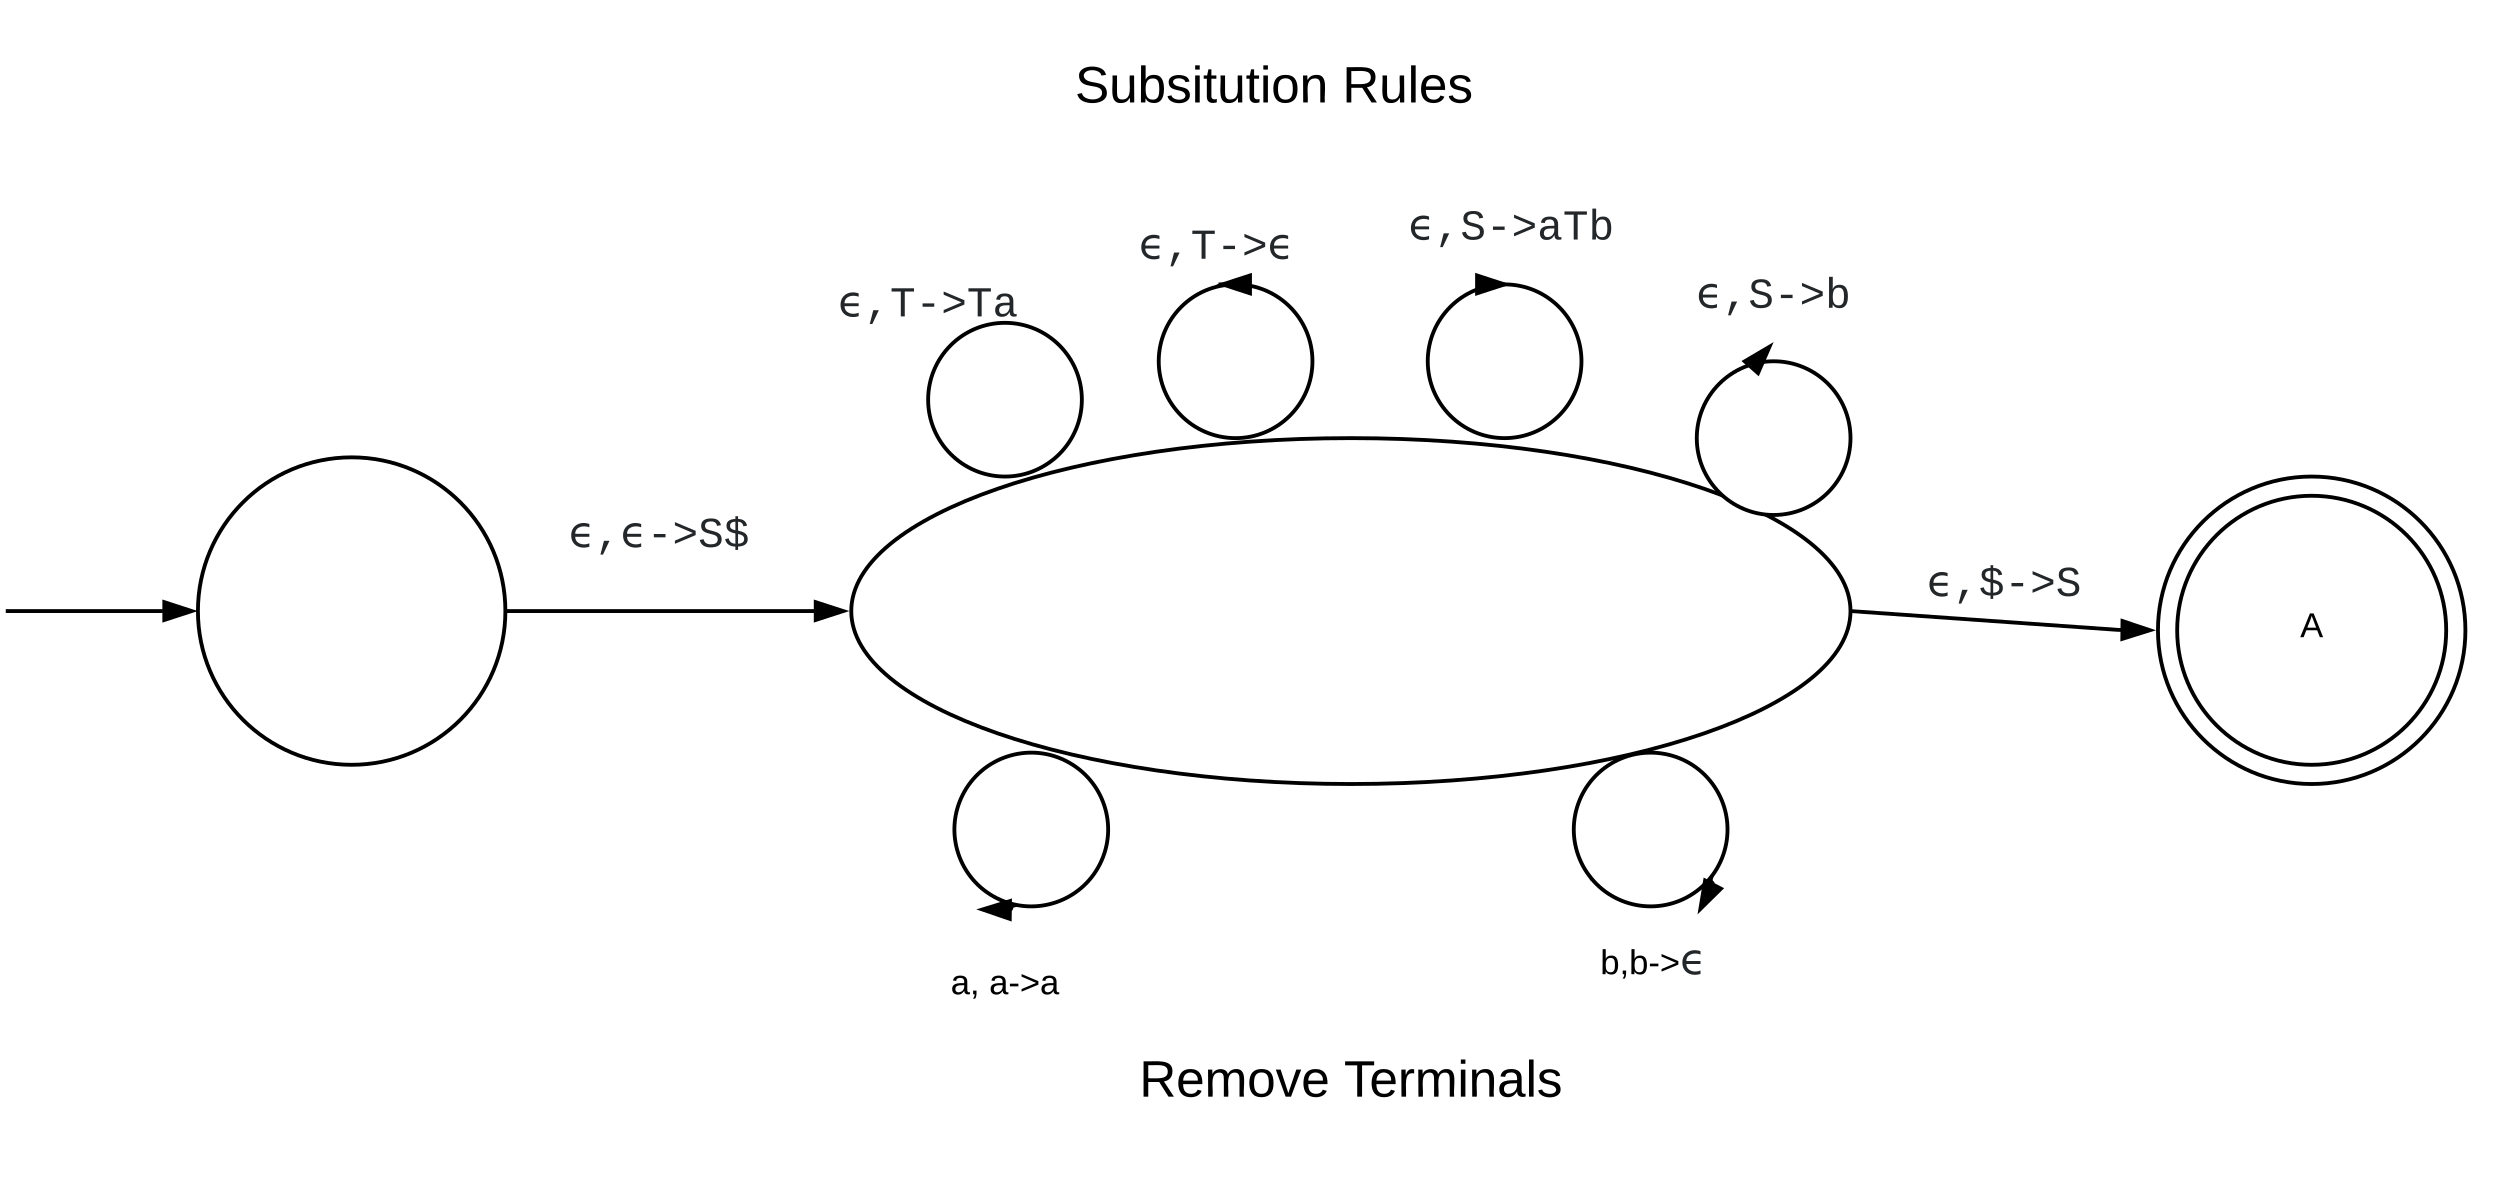
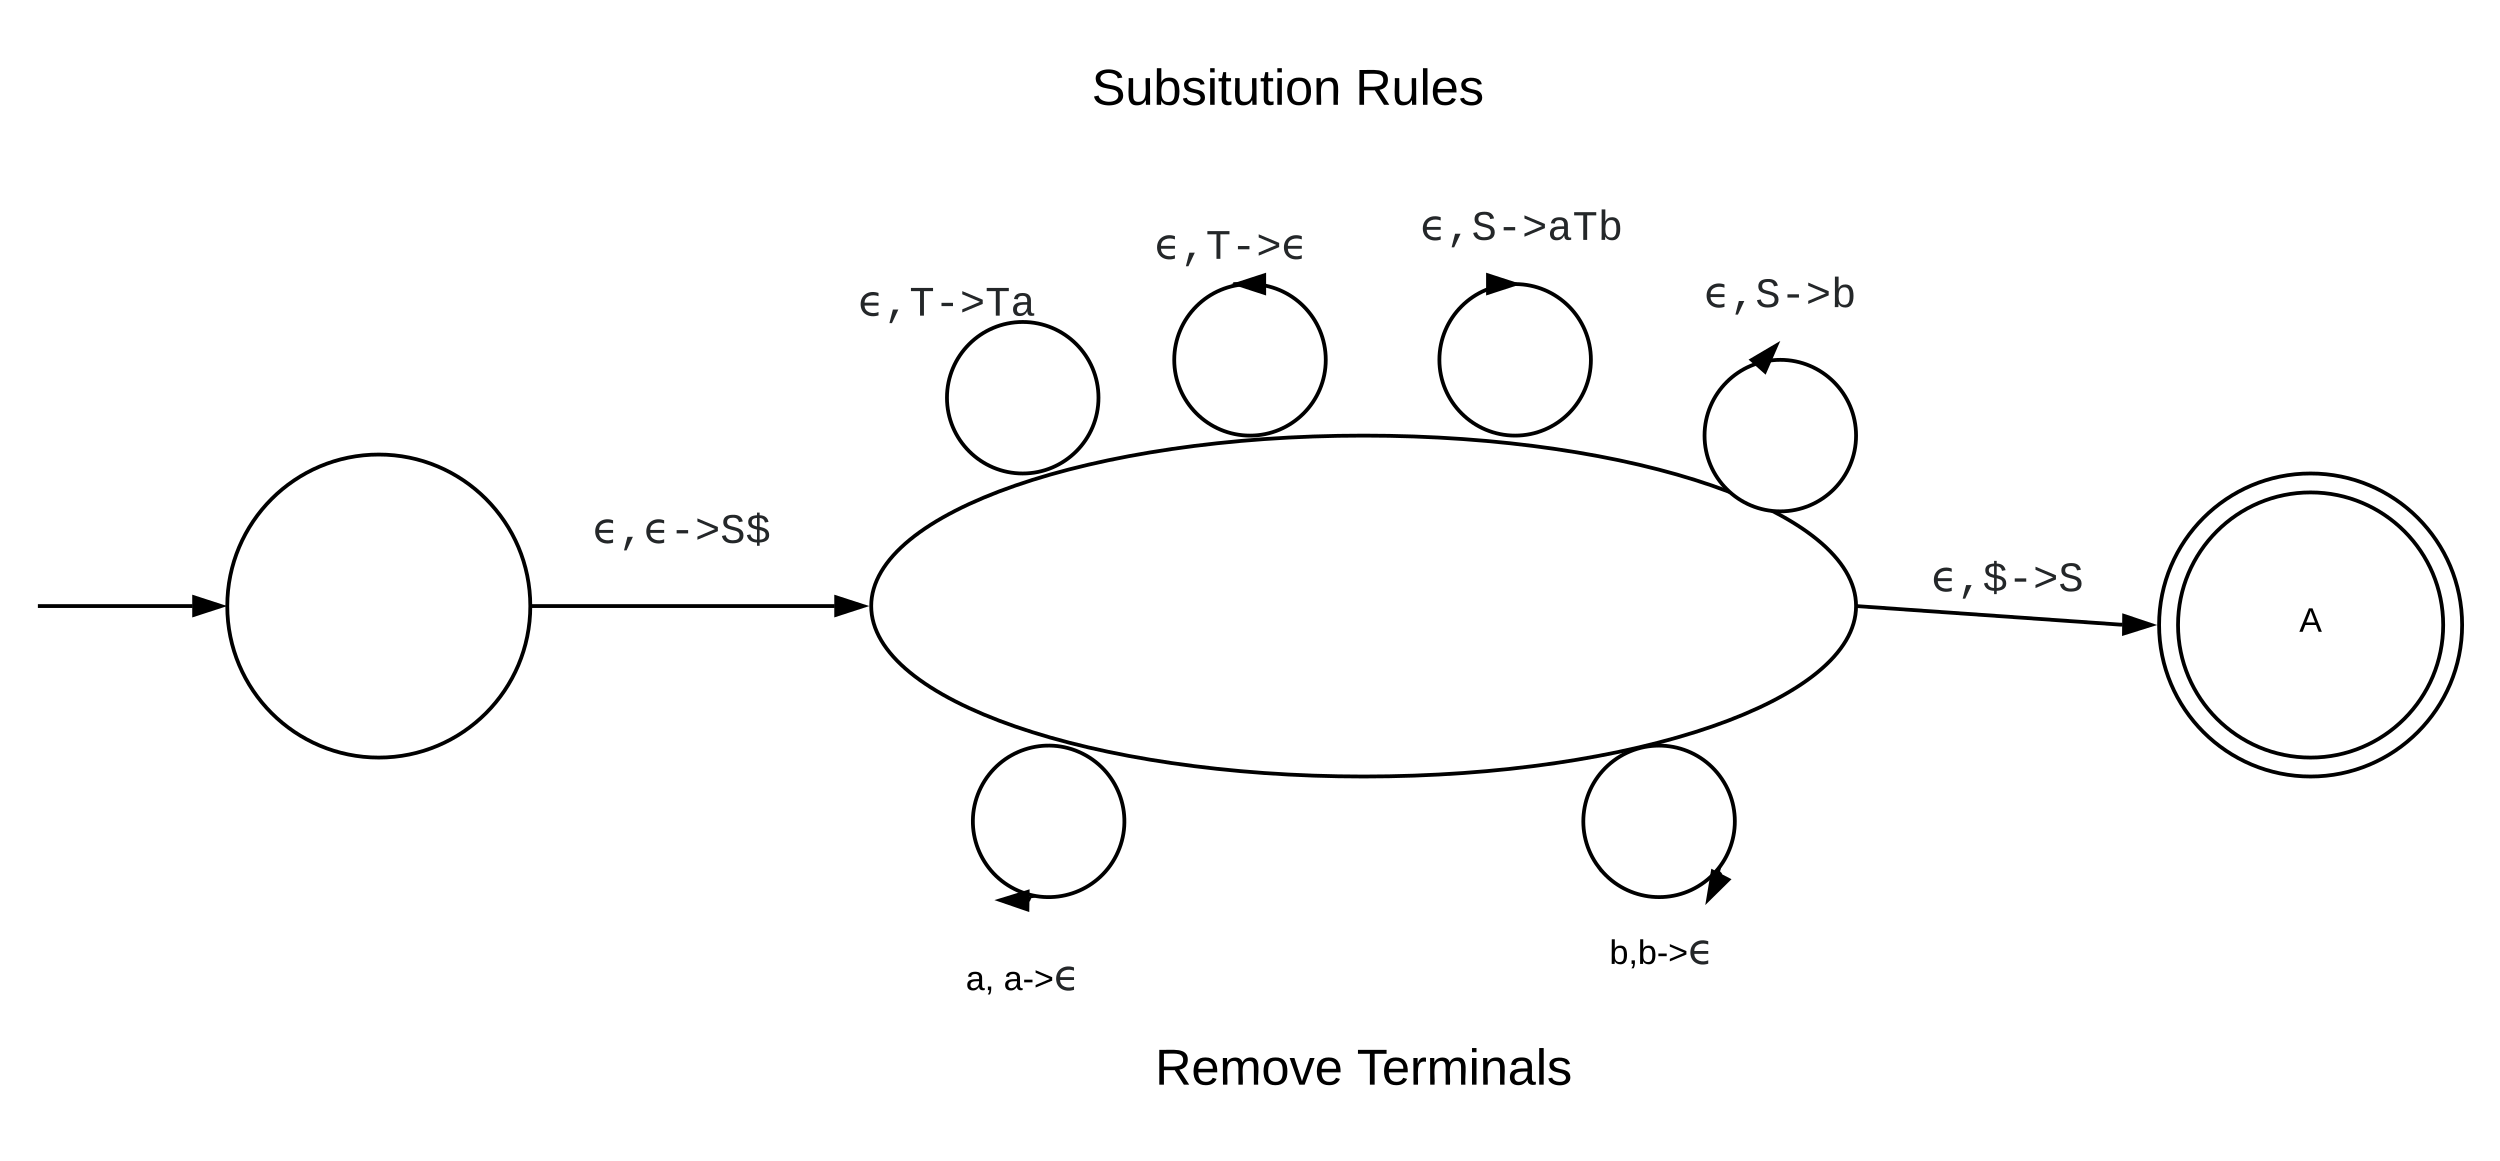
- <svg xmlns="http://www.w3.org/2000/svg" xmlns:ns1="lucid" xmlns:xlink="http://www.w3.org/1999/xlink" width="1301" height="622">
-   <g transform="translate(-77 -242)" ns1:page-tab-id="wxaqzflO~h8-">
+ <svg xmlns="http://www.w3.org/2000/svg" xmlns:ns1="lucid" xmlns:xlink="http://www.w3.org/1999/xlink" width="1320" height="613">
+   <g transform="translate(-60 -240)" ns1:page-tab-id="wxaqzflO~h8-">
    <path d="M0 0h1760v1360H0z" fill="#fff" />
    <path d="M340 560c0 44.18-35.82 80-80 80s-80-35.82-80-80 35.82-80 80-80 80 35.82 80 80z" stroke="#000" stroke-width="2" fill="#fff" />
    <path d="M80 560h81.76" stroke="#000" stroke-width="2" fill="none" />
    <path d="M176.76 560l-14.26 4.64v-9.28z" stroke="#000" stroke-width="2" />
    <path d="M340 560h160.76" stroke="#000" stroke-width="2" fill="none" />
    <path d="M515.76 560l-14.26 4.64v-9.28z" />
    <path d="M519 560l-18.5 6v-12zm-16.5 3.26l10.03-3.26-10.03-3.26z" />
    <path d="M360 500h120v40H360z" stroke="#000" stroke-opacity="0" stroke-width="2" fill="#fff" fill-opacity="0" />
    <use xlink:href="#a" transform="matrix(1,0,0,1,365,505) translate(8.021918 21.66233)" />
    <path d="M1040 560c0 49.7-116.4 90-260 90s-260-40.3-260-90 116.4-90 260-90 260 40.3 260 90zM640 450c0 22.1-17.9 40-40 40s-40-17.9-40-40 17.9-40 40-40 40 17.9 40 40zM760 430c0 22.1-17.9 40-40 40s-40-17.9-40-40 17.9-40 40-40 40 17.9 40 40z" stroke="#000" stroke-width="2" fill="#fff" />
    <path d="M711.16 390" stroke="#000" stroke-width="2" fill="none" />
    <path d="M714.16 390.5l-1.98.27-.9.23h-.12v-2h3z" />
    <path d="M713.24 390l14.26-4.64v9.28z" stroke="#000" stroke-width="2" />
    <path d="M900 430c0 22.1-17.9 40-40 40s-40-17.9-40-40 17.9-40 40-40 40 17.9 40 40z" stroke="#000" stroke-width="2" fill="#fff" />
    <path d="M851.16 390" stroke="#000" stroke-width="2" fill="none" />
    <path d="M851.16 389v2h-3v-2z" />
    <path d="M859.92 390l-14.26 4.64v-9.28z" stroke="#000" stroke-width="2" />
    <path d="M1040 470c0 22.1-17.9 40-40 40s-40-17.9-40-40 17.9-40 40-40 40 17.9 40 40z" stroke="#000" stroke-width="2" fill="#fff" />
    <path d="M991.16 430" stroke="#000" stroke-width="2" fill="none" />
    <path d="M991.9 430.66l-.2.23-3.13.82-.15-.14 2-2.24z" />
    <path d="M991.88 436.18l-6.95-6.14 12.93-7.62z" />
    <path d="M992.25 437.84l-9-7.96L1000 420zm-5.62-7.64l4.88 4.32 4.2-9.67z" />
    <path d="M577.92 655.76c9.9-19.75 33.93-27.74 53.68-17.84 19.75 9.9 27.74 33.93 17.84 53.68-9.9 19.75-33.93 27.74-53.68 17.84-19.75-9.9-27.74-33.93-17.84-53.68z" stroke="#000" stroke-width="2" fill="#fff" />
    <path d="M603.67 713.4l-.5 1.46-.44.7" stroke="#000" stroke-width="2" fill="none" />
    <path d="M606.65 713l.15.83-2.95.56-.37-1.98.2-.03z" />
    <path d="M588.27 715.3l14.34-4.4-.14 9.28z" stroke="#000" stroke-width="2" />
    <path d="M904 697.67c-13.26-17.67-9.67-42.74 8-56 17.68-13.24 42.76-9.66 56 8.02 13.25 17.67 9.67 42.74-8 56-17.7 13.24-42.76 9.65-56-8.03z" stroke="#000" stroke-width="2" fill="#fff" />
    <path d="M967.07 700.4l1.07 1.07.4.7" stroke="#000" stroke-width="2" fill="none" />
    <path d="M968.84 697.77l-.8 2.9-1.94-.56.06-.18 1.88-2.38z" />
    <path d="M961.88 715l2.45-14.8 8.23 4.27z" stroke="#000" stroke-width="2" />
    <path d="M550 740h100v20H550z" stroke="#000" stroke-opacity="0" stroke-width="2" fill="#fff" fill-opacity="0" />
-     <use xlink:href="#b" transform="matrix(1,0,0,1,555,745) translate(16.775 14.4)" />
-     <use xlink:href="#c" transform="matrix(1,0,0,1,555,745) translate(36.775 14.4)" />
+     <use xlink:href="#b" transform="matrix(1,0,0,1,555,745) translate(14.95534 17.77344)" />
+     <use xlink:href="#c" transform="matrix(1,0,0,1,555,745) translate(34.95534 17.77344)" />
    <path d="M887.36 713.68h100v60h-100z" stroke="#000" stroke-opacity="0" stroke-width="2" fill="#fff" fill-opacity="0" />
    <use xlink:href="#d" transform="matrix(1,0,0,1,892.3649,718.6824) translate(17.45534 30.28672)" />
    <path d="M500 370h120v60H500z" stroke="#000" stroke-opacity="0" stroke-width="2" fill="#fff" fill-opacity="0" />
    <use xlink:href="#e" transform="matrix(1,0,0,1,505,375) translate(8.173828 31.66233)" />
    <path d="M660 350h100v40H660z" stroke="#000" stroke-opacity="0" stroke-width="2" fill="#fff" fill-opacity="0" />
    <use xlink:href="#f" transform="matrix(1,0,0,1,665,355) translate(4.68967 21.66233)" />
    <path d="M800 330h126.32v60H800z" stroke="#000" stroke-opacity="0" stroke-width="2" fill="#fff" fill-opacity="0" />
    <use xlink:href="#g" transform="matrix(1,0,0,1,805,335) translate(5.006076 31.66233)" />
    <path d="M940 370h120v50H940z" stroke="#000" stroke-opacity="0" stroke-width="2" fill="#fff" fill-opacity="0" />
    <use xlink:href="#h" transform="matrix(1,0,0,1,945,375) translate(14.84158 27.16233)" />
    <path d="M1360 570c0 44.18-35.82 80-80 80s-80-35.82-80-80 35.82-80 80-80 80 35.82 80 80z" stroke="#000" stroke-width="2" fill="#fff" />
    <path d="M1350 570c0 38.66-31.34 70-70 70s-70-31.34-70-70 31.34-70 70-70 70 31.34 70 70z" stroke="#000" stroke-width="2" fill="#fff" />
    <use xlink:href="#i" transform="matrix(1,0,0,1,1215,505) translate(59 68.6)" />
    <path d="M1040 560l139.37 9.8h1.4" stroke="#000" stroke-width="2" fill="none" />
    <path d="M1195.76 569.97l-14.3 4.5.1-9.28z" />
    <path d="M1199 570l-18.56 5.82.12-12.02zm-16.53 3.1l10.06-3.17-10-3.36z" />
    <path d="M1060 520h120v50h-120z" stroke="#000" stroke-opacity="0" stroke-width="2" fill="#fff" fill-opacity="0" />
    <use xlink:href="#j" transform="matrix(1,0,0,1,1065,525) translate(14.84158 27.16233)" />
    <path d="M620 260h240v60H620z" stroke="#000" stroke-opacity="0" stroke-width="2" fill="#fff" fill-opacity="0" />
    <use xlink:href="#k" transform="matrix(1,0,0,1,625,265) translate(11.44444 30.33333)" />
    <use xlink:href="#l" transform="matrix(1,0,0,1,625,265) translate(150.5556 30.33333)" />
    <path d="M660 777.36h240v60H660z" stroke="#000" stroke-opacity="0" stroke-width="2" fill="#fff" fill-opacity="0" />
    <g>
      <use xlink:href="#m" transform="matrix(1,0,0,1,665,782.3649) translate(4.888889 30.33333)" />
      <use xlink:href="#n" transform="matrix(1,0,0,1,665,782.3649) translate(111.4074 30.33333)" />
    </g>
    <defs>
      <path fill="#242729" d="M114-558c0-472 427-700 870-546v159c-302-114-683-17-677 313h677v142H307c0 336 387 438 677 313v165C535 125 114-80 114-558" id="o" />
      <path fill="#242729" d="M259 363l169-662h265L382 363H259" id="p" />
      <path fill="#242729" d="M334-464v-160h560v160H334" id="q" />
      <path fill="#242729" d="M116-154v-153l858-367-858-366v-154l995 418v205" id="r" />
      <path fill="#242729" d="M614-1226c-167 1-283 53-283 213 0 183 186 193 334 234 230 63 463 120 463 409 0 286-219 387-518 390C309 23 131-98 79-338l185-37c34 165 149 248 351 246 184-2 324-58 324-238 0-203-207-221-372-266-210-57-422-111-422-377 0-267 201-356 470-360 279-5 430 101 480 324l-188 33c-28-141-121-215-293-213" id="s" />
      <path fill="#242729" d="M558-647c-214-53-428-110-428-376 0-239 192-311 428-323v-130h128v130c251 5 384 114 433 321l-174 33c-27-133-107-212-259-221v426c233 57 464 118 464 407 0 258-203 345-464 360v161H558V-20C281-27 115-149 66-379l170-37c31 161 136 250 322 258v-489zm0-568c-146 8-256 54-256 197 0 156 132 181 256 216v-413zM686-156c160-12 292-63 292-227 0-177-151-205-292-244v471" id="t" />
      <g id="a">
        <use transform="matrix(0.01085069,0,0,0.01085069,0,0)" xlink:href="#o" />
        <use transform="matrix(0.01085069,0,0,0.01085069,13.63932,0)" xlink:href="#p" />
        <use transform="matrix(0.01085069,0,0,0.01085069,26.97483,0)" xlink:href="#o" />
        <use transform="matrix(0.01085069,0,0,0.01085069,40.61415,0)" xlink:href="#q" />
        <use transform="matrix(0.01085069,0,0,0.01085069,53.94965,0)" xlink:href="#r" />
        <use transform="matrix(0.01085069,0,0,0.01085069,67.28516,0)" xlink:href="#s" />
        <use transform="matrix(0.01085069,0,0,0.01085069,80.62066,0)" xlink:href="#t" />
      </g>
      <path d="M141-36C126-15 110 5 73 4 37 3 15-17 15-53c-1-64 63-63 125-63 3-35-9-54-41-54-24 1-41 7-42 31l-33-3c5-37 33-52 76-52 45 0 72 20 72 64v82c-1 20 7 32 28 27v20c-31 9-61-2-59-35zM48-53c0 20 12 33 32 33 41-3 63-29 60-74-43 2-92-5-92 41" id="u" />
      <path d="M68-38c1 34 0 65-14 84H32c9-13 17-26 17-46H33v-38h35" id="v" />
      <g id="b">
        <use transform="matrix(0.05,0,0,0.05,0,0)" xlink:href="#u" />
        <use transform="matrix(0.05,0,0,0.05,10,0)" xlink:href="#v" />
      </g>
      <path d="M16-82v-28h88v28H16" id="w" />
      <path d="M18-27v-27l151-64-151-65v-27l175 74v36" id="x" />
      <g id="c">
        <use transform="matrix(0.05,0,0,0.05,0,0)" xlink:href="#u" />
        <use transform="matrix(0.05,0,0,0.05,10,0)" xlink:href="#w" />
        <use transform="matrix(0.05,0,0,0.05,15.95,0)" xlink:href="#x" />
-         <use transform="matrix(0.05,0,0,0.05,26.45,0)" xlink:href="#u" />
+         <use transform="matrix(0.01085069,0,0,0.01085069,26.45,0)" xlink:href="#o" />
      </g>
      <path d="M115-194c53 0 69 39 70 98 0 66-23 100-70 100C84 3 66-7 56-30L54 0H23l1-261h32v101c10-23 28-34 59-34zm-8 174c40 0 45-34 45-75 0-40-5-75-45-74-42 0-51 32-51 76 0 43 10 73 51 73" id="y" />
      <g id="d">
        <use transform="matrix(0.05,0,0,0.05,0,0)" xlink:href="#y" />
        <use transform="matrix(0.05,0,0,0.05,10,0)" xlink:href="#v" />
        <use transform="matrix(0.05,0,0,0.05,15,0)" xlink:href="#y" />
        <use transform="matrix(0.05,0,0,0.05,25,0)" xlink:href="#w" />
        <use transform="matrix(0.05,0,0,0.05,30.95,0)" xlink:href="#x" />
        <use transform="matrix(0.01085069,0,0,0.01085069,41.45,0)" xlink:href="#o" />
      </g>
      <path fill="#242729" d="M709-1193V0H519v-1193H76v-156h1076v156H709" id="z" />
      <path fill="#242729" d="M1000-272c3 95 12 159 101 161 21 0 41-3 59-7V-6c-44 10-86 16-139 16-141 2-191-84-197-217h-6C748-76 648 20 446 20c-207 0-318-120-318-322 0-266 194-348 454-354l236-4c12-191-40-305-222-305-140 0-220 47-232 172l-188-17c33-204 181-292 423-292 255 0 401 118 401 364v466zm-683-27c0 109 63 184 175 182 166-3 259-96 306-217 24-65 20-120 20-200-232 7-501-28-501 235" id="A" />
      <g id="e">
        <use transform="matrix(0.01085069,0,0,0.01085069,0,0)" xlink:href="#o" />
        <use transform="matrix(0.01085069,0,0,0.01085069,13.63932,0)" xlink:href="#p" />
        <use transform="matrix(0.01085069,0,0,0.01085069,26.97483,0)" xlink:href="#z" />
        <use transform="matrix(0.01085069,0,0,0.01085069,40.31033,0)" xlink:href="#q" />
        <use transform="matrix(0.01085069,0,0,0.01085069,53.64583,0)" xlink:href="#r" />
        <use transform="matrix(0.01085069,0,0,0.01085069,66.98134,0)" xlink:href="#z" />
        <use transform="matrix(0.01085069,0,0,0.01085069,80.31684,0)" xlink:href="#A" />
      </g>
      <g id="f">
        <use transform="matrix(0.01085069,0,0,0.01085069,0,0)" xlink:href="#o" />
        <use transform="matrix(0.01085069,0,0,0.01085069,13.63932,0)" xlink:href="#p" />
        <use transform="matrix(0.01085069,0,0,0.01085069,26.97483,0)" xlink:href="#z" />
        <use transform="matrix(0.01085069,0,0,0.01085069,40.31033,0)" xlink:href="#q" />
        <use transform="matrix(0.01085069,0,0,0.01085069,53.64583,0)" xlink:href="#r" />
        <use transform="matrix(0.01085069,0,0,0.01085069,66.98134,0)" xlink:href="#o" />
      </g>
      <path fill="#242729" d="M365-904c58-129 161-200 334-200 130 0 228 46 293 138s98 233 98 420c0 189-34 331-102 425S824 20 698 20c-170 0-275-64-336-184 0 55-3 116-9 164H179c5-68 6-147 6-223v-1261h180c-2 193 4 394-4 580h4zm283 791c221 0 256-197 256-427 0-229-34-425-254-425-236 0-285 195-285 441 0 237 53 411 283 411" id="B" />
      <g id="g">
        <use transform="matrix(0.01085069,0,0,0.01085069,0,0)" xlink:href="#o" />
        <use transform="matrix(0.01085069,0,0,0.01085069,13.63932,0)" xlink:href="#p" />
        <use transform="matrix(0.01085069,0,0,0.01085069,26.97483,0)" xlink:href="#s" />
        <use transform="matrix(0.01085069,0,0,0.01085069,40.31033,0)" xlink:href="#q" />
        <use transform="matrix(0.01085069,0,0,0.01085069,53.64583,0)" xlink:href="#r" />
        <use transform="matrix(0.01085069,0,0,0.01085069,66.98134,0)" xlink:href="#A" />
        <use transform="matrix(0.01085069,0,0,0.01085069,80.31684,0)" xlink:href="#z" />
        <use transform="matrix(0.01085069,0,0,0.01085069,93.65234,0)" xlink:href="#B" />
      </g>
      <g id="h">
        <use transform="matrix(0.01085069,0,0,0.01085069,0,0)" xlink:href="#o" />
        <use transform="matrix(0.01085069,0,0,0.01085069,13.63932,0)" xlink:href="#p" />
        <use transform="matrix(0.01085069,0,0,0.01085069,26.97483,0)" xlink:href="#s" />
        <use transform="matrix(0.01085069,0,0,0.01085069,40.31033,0)" xlink:href="#q" />
        <use transform="matrix(0.01085069,0,0,0.01085069,53.64583,0)" xlink:href="#r" />
        <use transform="matrix(0.01085069,0,0,0.01085069,66.98134,0)" xlink:href="#B" />
      </g>
      <path d="M205 0l-28-72H64L36 0H1l101-248h38L239 0h-34zm-38-99l-47-123c-12 45-31 82-46 123h93" id="C" />
      <use transform="matrix(0.05,0,0,0.05,0,0)" xlink:href="#C" id="i" />
      <g id="j">
        <use transform="matrix(0.01085069,0,0,0.01085069,0,0)" xlink:href="#o" />
        <use transform="matrix(0.01085069,0,0,0.01085069,13.63932,0)" xlink:href="#p" />
        <use transform="matrix(0.01085069,0,0,0.01085069,26.97483,0)" xlink:href="#t" />
        <use transform="matrix(0.01085069,0,0,0.01085069,40.31033,0)" xlink:href="#q" />
        <use transform="matrix(0.01085069,0,0,0.01085069,53.64583,0)" xlink:href="#r" />
        <use transform="matrix(0.01085069,0,0,0.01085069,66.98134,0)" xlink:href="#s" />
      </g>
      <path d="M185-189c-5-48-123-54-124 2 14 75 158 14 163 119 3 78-121 87-175 55-17-10-28-26-33-46l33-7c5 56 141 63 141-1 0-78-155-14-162-118-5-82 145-84 179-34 5 7 8 16 11 25" id="D" />
      <path d="M84 4C-5 8 30-112 23-190h32v120c0 31 7 50 39 49 72-2 45-101 50-169h31l1 190h-30c-1-10 1-25-2-33-11 22-28 36-60 37" id="E" />
      <path d="M135-143c-3-34-86-38-87 0 15 53 115 12 119 90S17 21 10-45l28-5c4 36 97 45 98 0-10-56-113-15-118-90-4-57 82-63 122-42 12 7 21 19 24 35" id="F" />
      <path d="M24-231v-30h32v30H24zM24 0v-190h32V0H24" id="G" />
      <path d="M59-47c-2 24 18 29 38 22v24C64 9 27 4 27-40v-127H5v-23h24l9-43h21v43h35v23H59v120" id="H" />
      <path d="M100-194c62-1 85 37 85 99 1 63-27 99-86 99S16-35 15-95c0-66 28-99 85-99zM99-20c44 1 53-31 53-75 0-43-8-75-51-75s-53 32-53 75 10 74 51 75" id="I" />
      <path d="M117-194c89-4 53 116 60 194h-32v-121c0-31-8-49-39-48C34-167 62-67 57 0H25l-1-190h30c1 10-1 24 2 32 11-22 29-35 61-36" id="J" />
      <g id="k">
        <use transform="matrix(0.07407407,0,0,0.07407407,0,0)" xlink:href="#D" />
        <use transform="matrix(0.07407407,0,0,0.07407407,17.77778,0)" xlink:href="#E" />
        <use transform="matrix(0.07407407,0,0,0.07407407,32.59259,0)" xlink:href="#y" />
        <use transform="matrix(0.07407407,0,0,0.07407407,47.40741,0)" xlink:href="#F" />
        <use transform="matrix(0.07407407,0,0,0.07407407,60.74074,0)" xlink:href="#G" />
        <use transform="matrix(0.07407407,0,0,0.07407407,66.59259,0)" xlink:href="#H" />
        <use transform="matrix(0.07407407,0,0,0.07407407,74,0)" xlink:href="#E" />
        <use transform="matrix(0.07407407,0,0,0.07407407,88.81481,0)" xlink:href="#H" />
        <use transform="matrix(0.07407407,0,0,0.07407407,96.22222,0)" xlink:href="#G" />
        <use transform="matrix(0.07407407,0,0,0.07407407,102.0741,0)" xlink:href="#I" />
        <use transform="matrix(0.07407407,0,0,0.07407407,116.8889,0)" xlink:href="#J" />
      </g>
      <path d="M233-177c-1 41-23 64-60 70L243 0h-38l-65-103H63V0H30v-248c88 3 205-21 203 71zM63-129c60-2 137 13 137-47 0-61-80-42-137-45v92" id="K" />
      <path d="M24 0v-261h32V0H24" id="L" />
      <path d="M100-194c63 0 86 42 84 106H49c0 40 14 67 53 68 26 1 43-12 49-29l28 8c-11 28-37 45-77 45C44 4 14-33 15-96c1-61 26-98 85-98zm52 81c6-60-76-77-97-28-3 7-6 17-6 28h103" id="M" />
      <g id="l">
        <use transform="matrix(0.07407407,0,0,0.07407407,0,0)" xlink:href="#K" />
        <use transform="matrix(0.07407407,0,0,0.07407407,19.18519,0)" xlink:href="#E" />
        <use transform="matrix(0.07407407,0,0,0.07407407,34,0)" xlink:href="#L" />
        <use transform="matrix(0.07407407,0,0,0.07407407,39.85185,0)" xlink:href="#M" />
        <use transform="matrix(0.07407407,0,0,0.07407407,54.66667,0)" xlink:href="#F" />
      </g>
      <path d="M210-169c-67 3-38 105-44 169h-31v-121c0-29-5-50-35-48C34-165 62-65 56 0H25l-1-190h30c1 10-1 24 2 32 10-44 99-50 107 0 11-21 27-35 58-36 85-2 47 119 55 194h-31v-121c0-29-5-49-35-48" id="N" />
      <path d="M108 0H70L1-190h34L89-25l56-165h34" id="O" />
      <g id="m">
        <use transform="matrix(0.07407407,0,0,0.07407407,0,0)" xlink:href="#K" />
        <use transform="matrix(0.07407407,0,0,0.07407407,19.18519,0)" xlink:href="#M" />
        <use transform="matrix(0.07407407,0,0,0.07407407,34,0)" xlink:href="#N" />
        <use transform="matrix(0.07407407,0,0,0.07407407,56.14815,0)" xlink:href="#I" />
        <use transform="matrix(0.07407407,0,0,0.07407407,70.96296,0)" xlink:href="#O" />
        <use transform="matrix(0.07407407,0,0,0.07407407,84.2963,0)" xlink:href="#M" />
      </g>
      <path d="M127-220V0H93v-220H8v-28h204v28h-85" id="P" />
      <path d="M114-163C36-179 61-72 57 0H25l-1-190h30c1 12-1 29 2 39 6-27 23-49 58-41v29" id="Q" />
      <g id="n">
        <use transform="matrix(0.07407407,0,0,0.07407407,0,0)" xlink:href="#P" />
        <use transform="matrix(0.07407407,0,0,0.07407407,13.25926,0)" xlink:href="#M" />
        <use transform="matrix(0.07407407,0,0,0.07407407,28.07407,0)" xlink:href="#Q" />
        <use transform="matrix(0.07407407,0,0,0.07407407,36.88889,0)" xlink:href="#N" />
        <use transform="matrix(0.07407407,0,0,0.07407407,59.03704,0)" xlink:href="#G" />
        <use transform="matrix(0.07407407,0,0,0.07407407,64.88889,0)" xlink:href="#J" />
        <use transform="matrix(0.07407407,0,0,0.07407407,79.7037,0)" xlink:href="#u" />
        <use transform="matrix(0.07407407,0,0,0.07407407,94.51852,0)" xlink:href="#L" />
        <use transform="matrix(0.07407407,0,0,0.07407407,100.3704,0)" xlink:href="#F" />
      </g>
    </defs>
  </g>
</svg>
